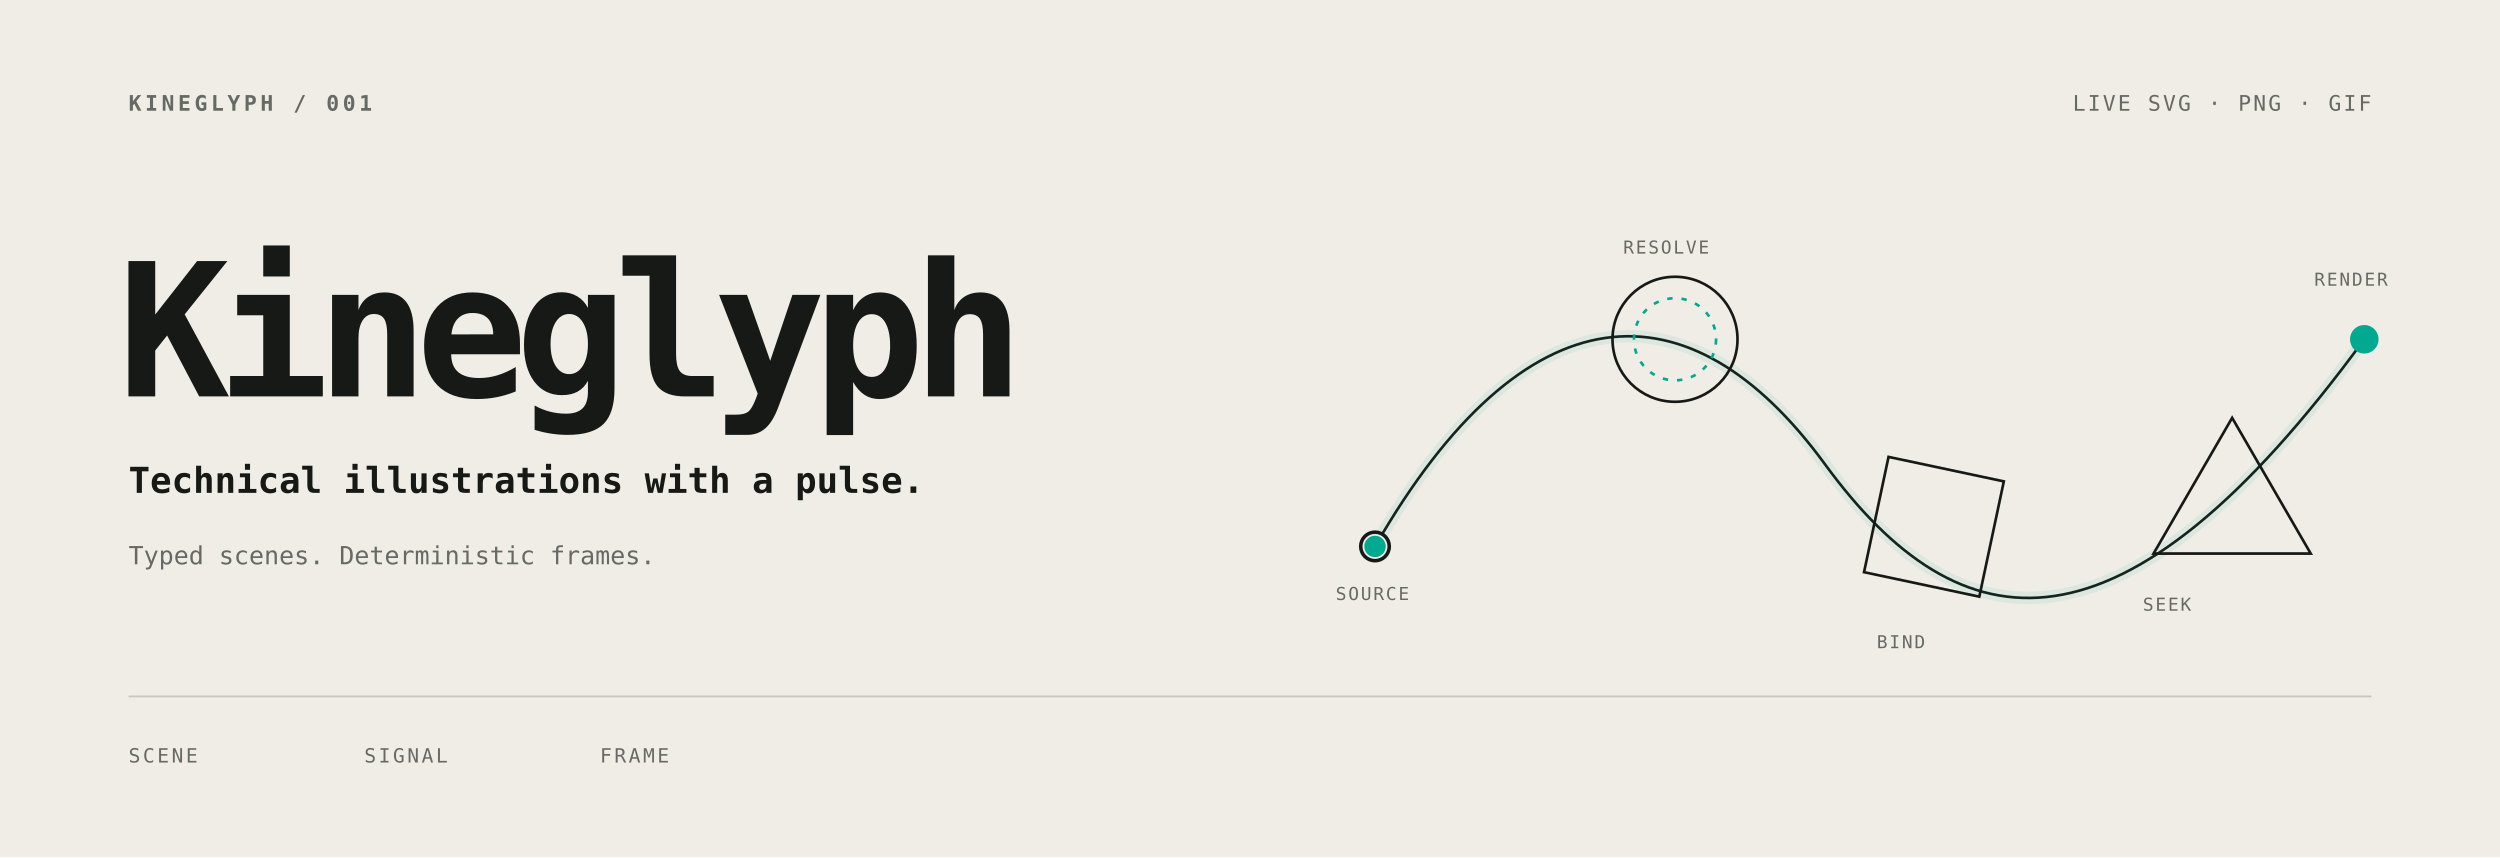
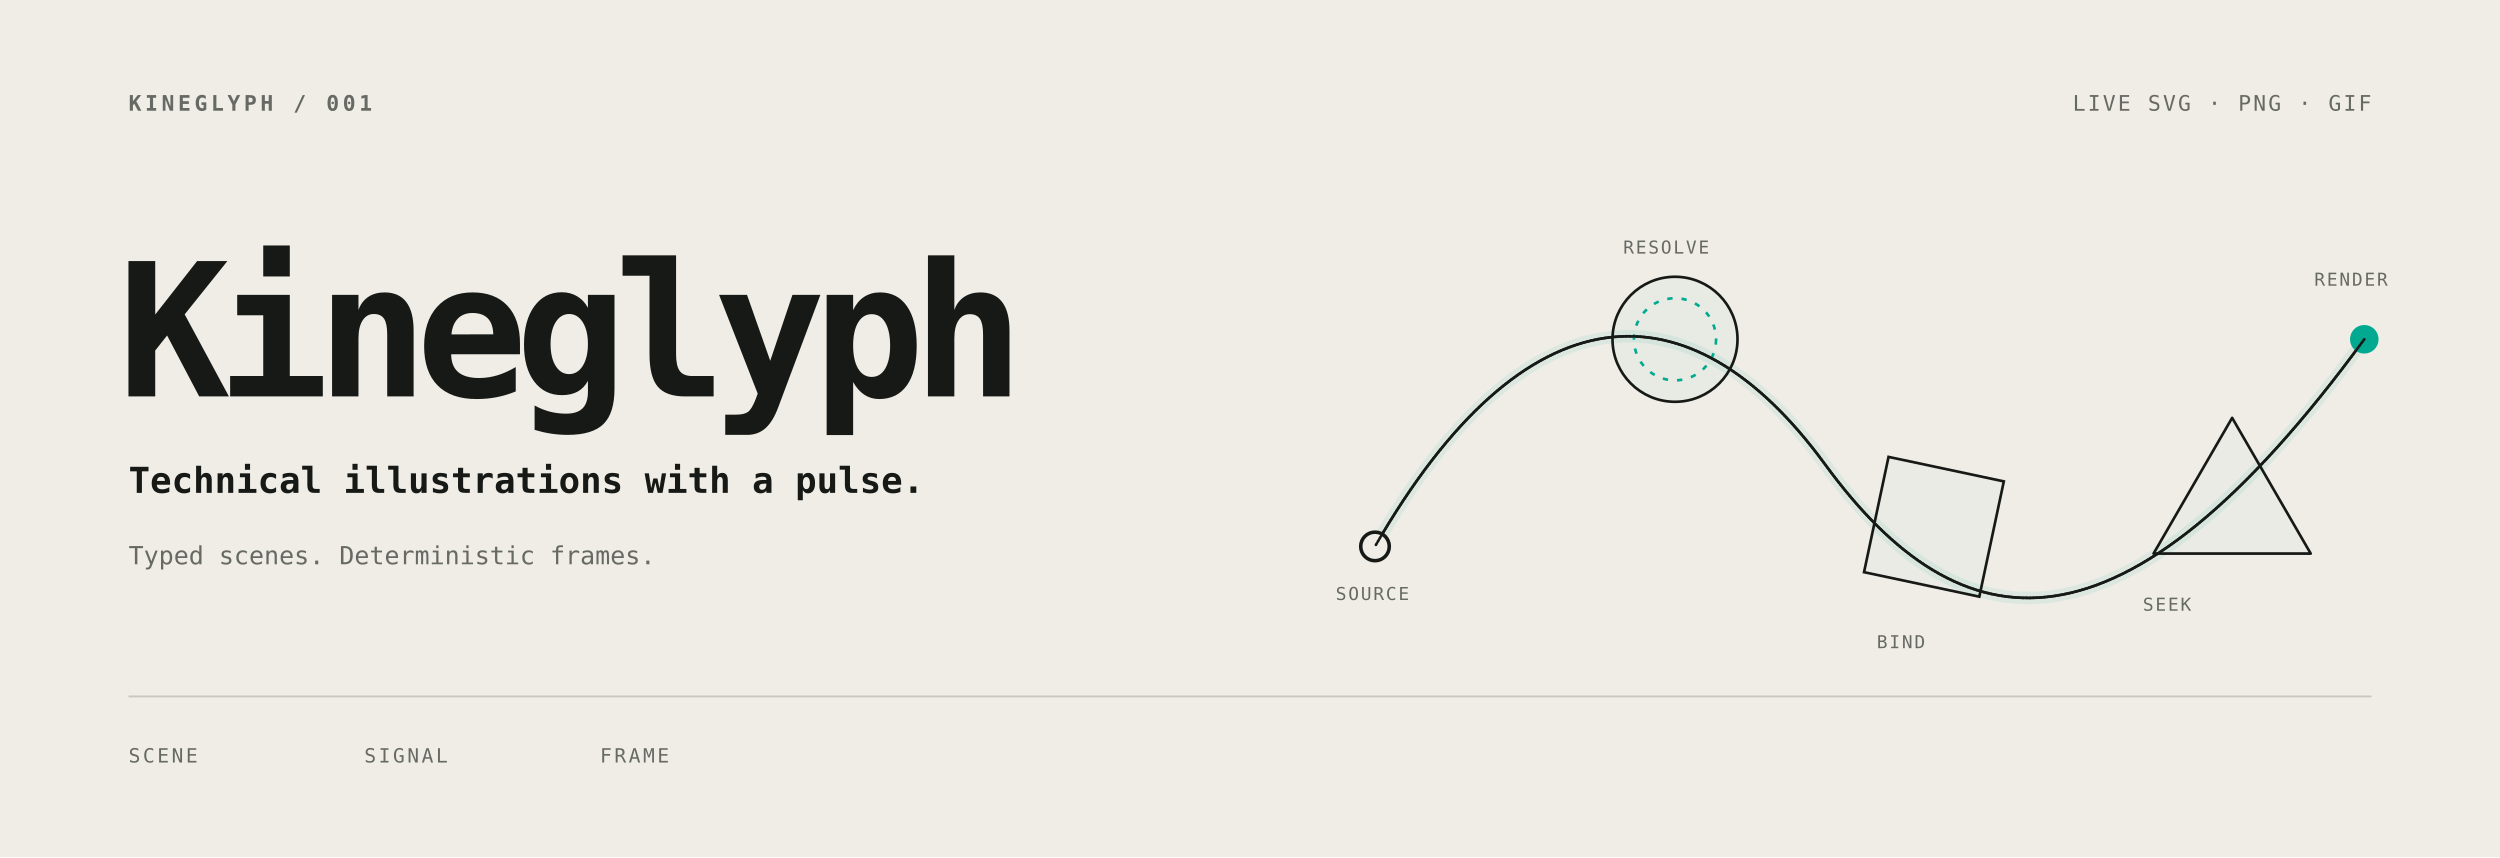
<svg xmlns="http://www.w3.org/2000/svg" width="1400" height="480" viewBox="0 0 1400 480" role="img" aria-labelledby="title desc">
+   <style>
+     @media (prefers-reduced-motion: reduce) {
+       .kg-motion { display: none; }
+       .kg-static { opacity: 1 !important; }
+     }
+   </style>
  <rect width="1400" height="480" fill="#efede6" />
  <g font-family="ui-monospace, SFMono-Regular, Menlo, Consolas, monospace">
    <text x="72" y="62" fill="#676a64" font-size="12" font-weight="650" letter-spacing="2">KINEGLYPH / 001</text>
    <text x="1328" y="62" fill="#676a64" font-size="12" text-anchor="end" letter-spacing="1.2">LIVE SVG · PNG · GIF</text>
    <text x="66" y="222" fill="#171916" font-size="104" font-weight="720" letter-spacing="-7">Kineglyph</text>
    <text x="72" y="276" fill="#171916" font-size="20" font-weight="550">Technical illustrations with a pulse.</text>
    <text x="72" y="316" fill="#676a64" font-size="14">Typed scenes. Deterministic frames.</text>
    <path d="M72 390H1328" stroke="#c8c6be" />
    <text x="72" y="427" fill="#676a64" font-size="11" letter-spacing="1.4">SCENE</text>
    <text x="204" y="427" fill="#676a64" font-size="11" letter-spacing="1.4">SIGNAL</text>
    <text x="336" y="427" fill="#676a64" font-size="11" letter-spacing="1.4">FRAME</text>
    <g transform="translate(750 96)">
-       <path id="motion-path" d="M20 210C104 64 196 60 272 164S438 280 574 94" fill="none" stroke="#171916" stroke-width="1.5" />
-       <path d="M20 210C104 64 196 60 272 164S438 280 574 94" fill="none" stroke="#00a98f" stroke-width="7" opacity=".08" />
-       <circle cx="20" cy="210" r="8" fill="#efede6" stroke="#171916" stroke-width="2" />
-       <circle cx="188" cy="94" r="35" fill="none" stroke="#171916" stroke-width="1.5" />
-       <circle cx="188" cy="94" r="23" fill="none" stroke="#00a98f" stroke-width="1.5" stroke-dasharray="3 5" />
-       <rect x="300" y="166" width="66" height="66" fill="none" stroke="#171916" stroke-width="1.5" transform="rotate(12 333 199)" />
-       <path d="M456 214L500 138L544 214Z" fill="none" stroke="#171916" stroke-width="1.5" />
-       <circle cx="574" cy="94" r="8" fill="#00a98f" />
-       <g fill="#676a64" font-size="10" letter-spacing="1">
-         <text x="-2" y="240">SOURCE</text>
-         <text x="159" y="46">RESOLVE</text>
-         <text x="301" y="267">BIND</text>
-         <text x="450" y="246">SEEK</text>
-         <text x="546" y="64">RENDER</text>
+       <g class="kg-static" opacity="1">
+         <path d="M20 210C104 64 196 60 272 164S438 280 574 94" fill="none" stroke="#171916" stroke-width="1.5" stroke-linecap="round" />
+         <path d="M20 210C104 64 196 60 272 164S438 280 574 94" fill="none" stroke="#00a98f" stroke-width="7" stroke-linecap="round" opacity=".08" />
+         <circle cx="20" cy="210" r="8" fill="#efede6" stroke="#171916" stroke-width="2" />
+         <circle cx="188" cy="94" r="35" fill="#00a98f" fill-opacity=".035" stroke="#171916" stroke-width="1.5" />
+         <circle cx="188" cy="94" r="23" fill="none" stroke="#00a98f" stroke-width="1.5" stroke-dasharray="3 5" />
+         <rect x="300" y="166" width="66" height="66" fill="#00a98f" fill-opacity=".025" stroke="#171916" stroke-width="1.5" transform="rotate(12 333 199)" />
+         <path d="M456 214L500 138L544 214Z" fill="#00a98f" fill-opacity=".025" stroke="#171916" stroke-width="1.5" stroke-linejoin="round" />
+         <circle cx="574" cy="94" r="8" fill="#00a98f" />
+         <g fill="#676a64" font-size="10" letter-spacing="1">
+           <text x="-2" y="240">SOURCE</text>
+           <text x="159" y="46">RESOLVE</text>
+           <text x="301" y="267">BIND</text>
+           <text x="450" y="246">SEEK</text>
+           <text x="546" y="64">RENDER</text>
+         </g>
+         <animate attributeName="opacity" values="1;0;0" keyTimes="0;.002;1" dur="6s" repeatCount="indefinite" />
      </g>
-       <circle cx="20" cy="210" r="6" fill="#00a98f">
-         <animateMotion dur="4s" repeatCount="indefinite" rotate="auto" path="M0 0C84 -146 176 -150 252 -46S418 70 554 -116" />
-       </circle>
+       <g class="kg-motion">
+         <path id="motion-path" d="M20 210C104 64 196 60 272 164S438 280 574 94" pathLength="1" fill="none" stroke="#171916" stroke-width="1.5" stroke-linecap="round" stroke-dasharray="1" stroke-dashoffset="1">
+           <animate attributeName="stroke-dashoffset" values="1;1;0;0;0" keyTimes="0;.05;.42;.9;1" dur="6s" repeatCount="indefinite" />
+           <animate attributeName="opacity" values="0;1;1;1;0" keyTimes="0;.05;.42;.9;1" dur="6s" repeatCount="indefinite" />
+         </path>
+         <path d="M20 210C104 64 196 60 272 164S438 280 574 94" pathLength="1" fill="none" stroke="#00a98f" stroke-width="7" stroke-linecap="round" stroke-dasharray="1" stroke-dashoffset="1" opacity="0">
+           <animate attributeName="stroke-dashoffset" values="1;1;0;0;0" keyTimes="0;.05;.42;.9;1" dur="6s" repeatCount="indefinite" />
+           <animate attributeName="opacity" values="0;.08;.08;.08;0" keyTimes="0;.05;.42;.9;1" dur="6s" repeatCount="indefinite" />
+         </path>
+         <circle cx="20" cy="210" r="8" fill="#efede6" stroke="#171916" stroke-width="2" opacity="0">
+           <animate attributeName="opacity" values="0;1;1;1;0" keyTimes="0;.035;.05;.9;1" dur="6s" repeatCount="indefinite" />
+         </circle>
+         <circle cx="188" cy="94" r="35" pathLength="1" fill="#00a98f" fill-opacity=".035" stroke="#171916" stroke-width="1.5" stroke-dasharray="1" stroke-dashoffset="1" opacity="0">
+           <animate attributeName="stroke-dashoffset" values="1;1;0;0;0" keyTimes="0;.145;.205;.9;1" dur="6s" repeatCount="indefinite" />
+           <animate attributeName="opacity" values="0;0;1;1;0" keyTimes="0;.145;.16;.9;1" dur="6s" repeatCount="indefinite" />
+         </circle>
+         <circle cx="188" cy="94" r="23" pathLength="1" fill="none" stroke="#00a98f" stroke-width="1.5" stroke-dasharray=".035 .055" opacity="0">
+           <animate attributeName="opacity" values="0;0;1;1;0" keyTimes="0;.175;.2;.9;1" dur="6s" repeatCount="indefinite" />
+           <animateTransform attributeName="transform" type="rotate" from="0 188 94" to="180 188 94" dur="6s" repeatCount="indefinite" />
+         </circle>
+         <rect x="300" y="166" width="66" height="66" pathLength="1" fill="#00a98f" fill-opacity=".025" stroke="#171916" stroke-width="1.5" stroke-dasharray="1" stroke-dashoffset="1" opacity="0" transform="rotate(12 333 199)">
+           <animate attributeName="stroke-dashoffset" values="1;1;0;0;0" keyTimes="0;.245;.305;.9;1" dur="6s" repeatCount="indefinite" />
+           <animate attributeName="opacity" values="0;0;1;1;0" keyTimes="0;.245;.26;.9;1" dur="6s" repeatCount="indefinite" />
+         </rect>
+         <path d="M456 214L500 138L544 214Z" pathLength="1" fill="#00a98f" fill-opacity=".025" stroke="#171916" stroke-width="1.5" stroke-linejoin="round" stroke-dasharray="1" stroke-dashoffset="1" opacity="0">
+           <animate attributeName="stroke-dashoffset" values="1;1;0;0;0" keyTimes="0;.345;.405;.9;1" dur="6s" repeatCount="indefinite" />
+           <animate attributeName="opacity" values="0;0;1;1;0" keyTimes="0;.345;.36;.9;1" dur="6s" repeatCount="indefinite" />
+         </path>
+         <circle cx="574" cy="94" r="8" fill="#00a98f" opacity="0">
+           <animate attributeName="r" values="0;0;8;8;8" keyTimes="0;.405;.435;.9;1" dur="6s" repeatCount="indefinite" />
+           <animate attributeName="opacity" values="0;0;1;1;0" keyTimes="0;.405;.42;.9;1" dur="6s" repeatCount="indefinite" />
+         </circle>
+         <g fill="#676a64" font-size="10" letter-spacing="1">
+           <text x="-2" y="240" opacity="0">SOURCE<animate attributeName="opacity" values="0;0;1;1;0" keyTimes="0;.035;.06;.9;1" dur="6s" repeatCount="indefinite" />
+           </text>
+           <text x="159" y="46" opacity="0">RESOLVE<animate attributeName="opacity" values="0;0;1;1;0" keyTimes="0;.175;.2;.9;1" dur="6s" repeatCount="indefinite" />
+           </text>
+           <text x="301" y="267" opacity="0">BIND<animate attributeName="opacity" values="0;0;1;1;0" keyTimes="0;.275;.3;.9;1" dur="6s" repeatCount="indefinite" />
+           </text>
+           <text x="450" y="246" opacity="0">SEEK<animate attributeName="opacity" values="0;0;1;1;0" keyTimes="0;.375;.4;.9;1" dur="6s" repeatCount="indefinite" />
+           </text>
+           <text x="546" y="64" opacity="0">RENDER<animate attributeName="opacity" values="0;0;1;1;0" keyTimes="0;.415;.44;.9;1" dur="6s" repeatCount="indefinite" />
+           </text>
+         </g>
+         <circle r="6" fill="#00a98f" opacity="0">
+           <animateMotion path="M20 210C104 64 196 60 272 164S438 280 574 94" keyPoints="0;0;1;1;0" keyTimes="0;.05;.42;.9;1" calcMode="linear" dur="6s" repeatCount="indefinite" />
+           <animate attributeName="opacity" values="0;1;1;0;0;0" keyTimes="0;.05;.415;.42;.9;1" dur="6s" repeatCount="indefinite" />
+         </circle>
+       </g>
    </g>
  </g>
</svg>
